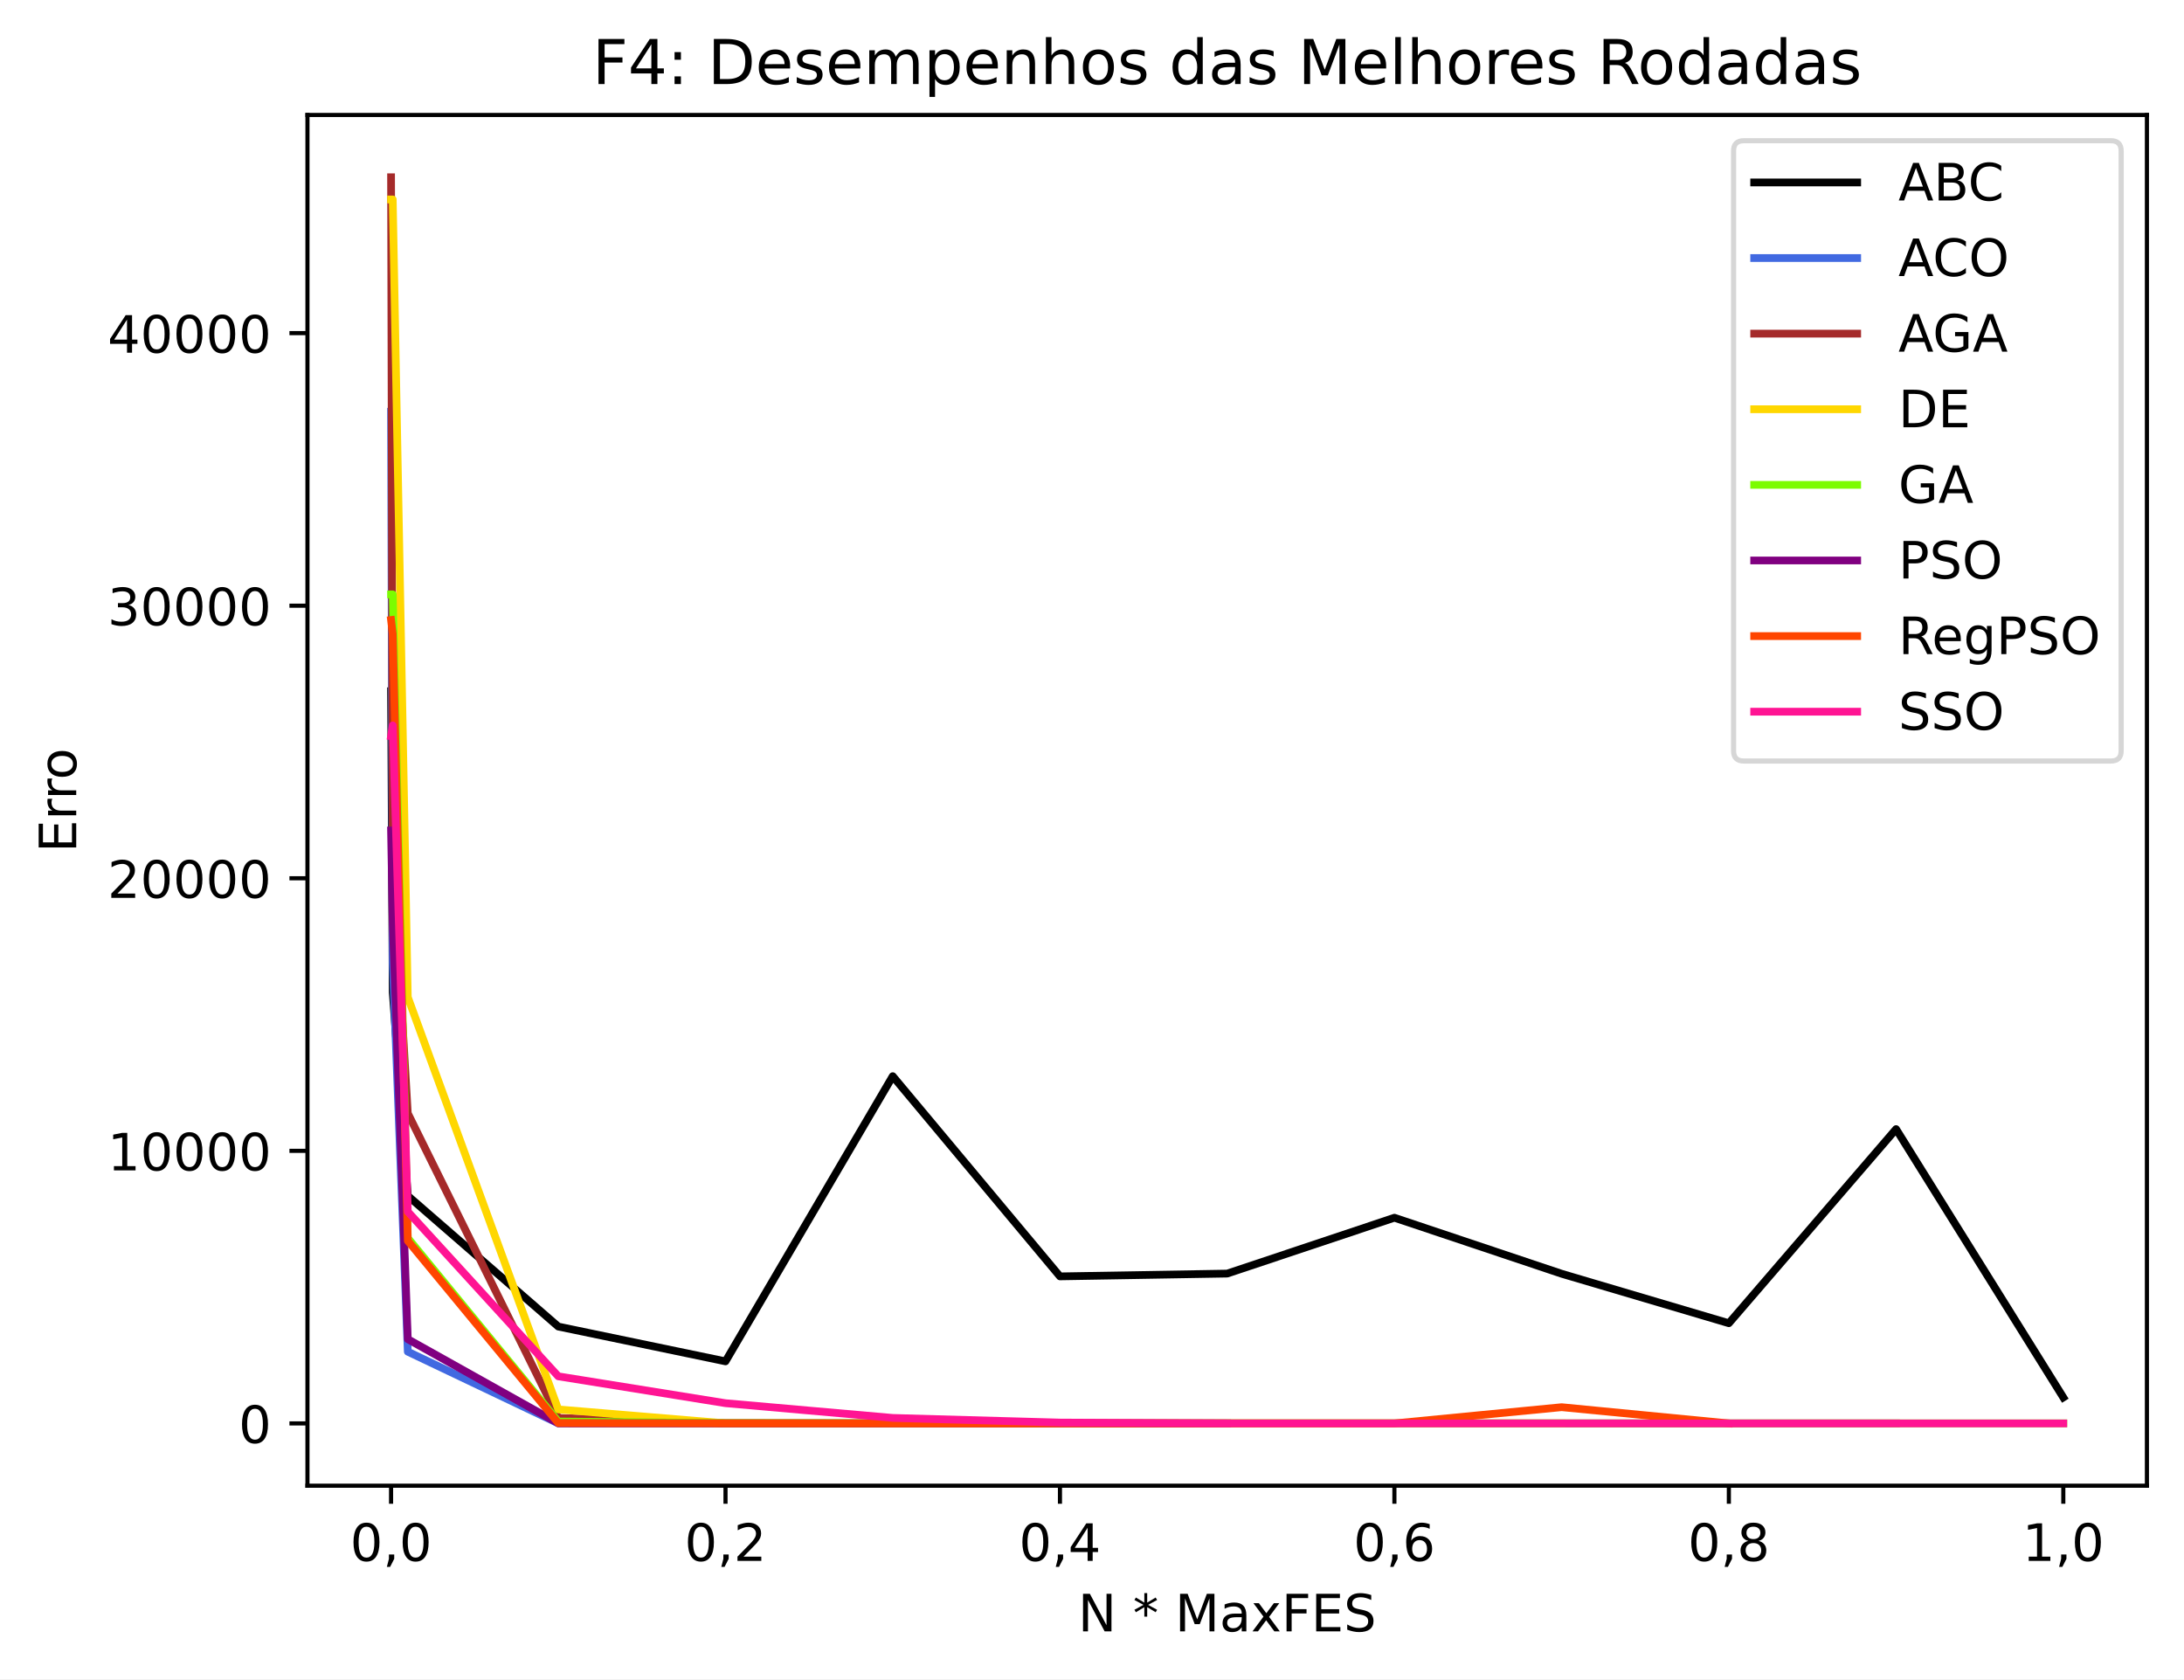
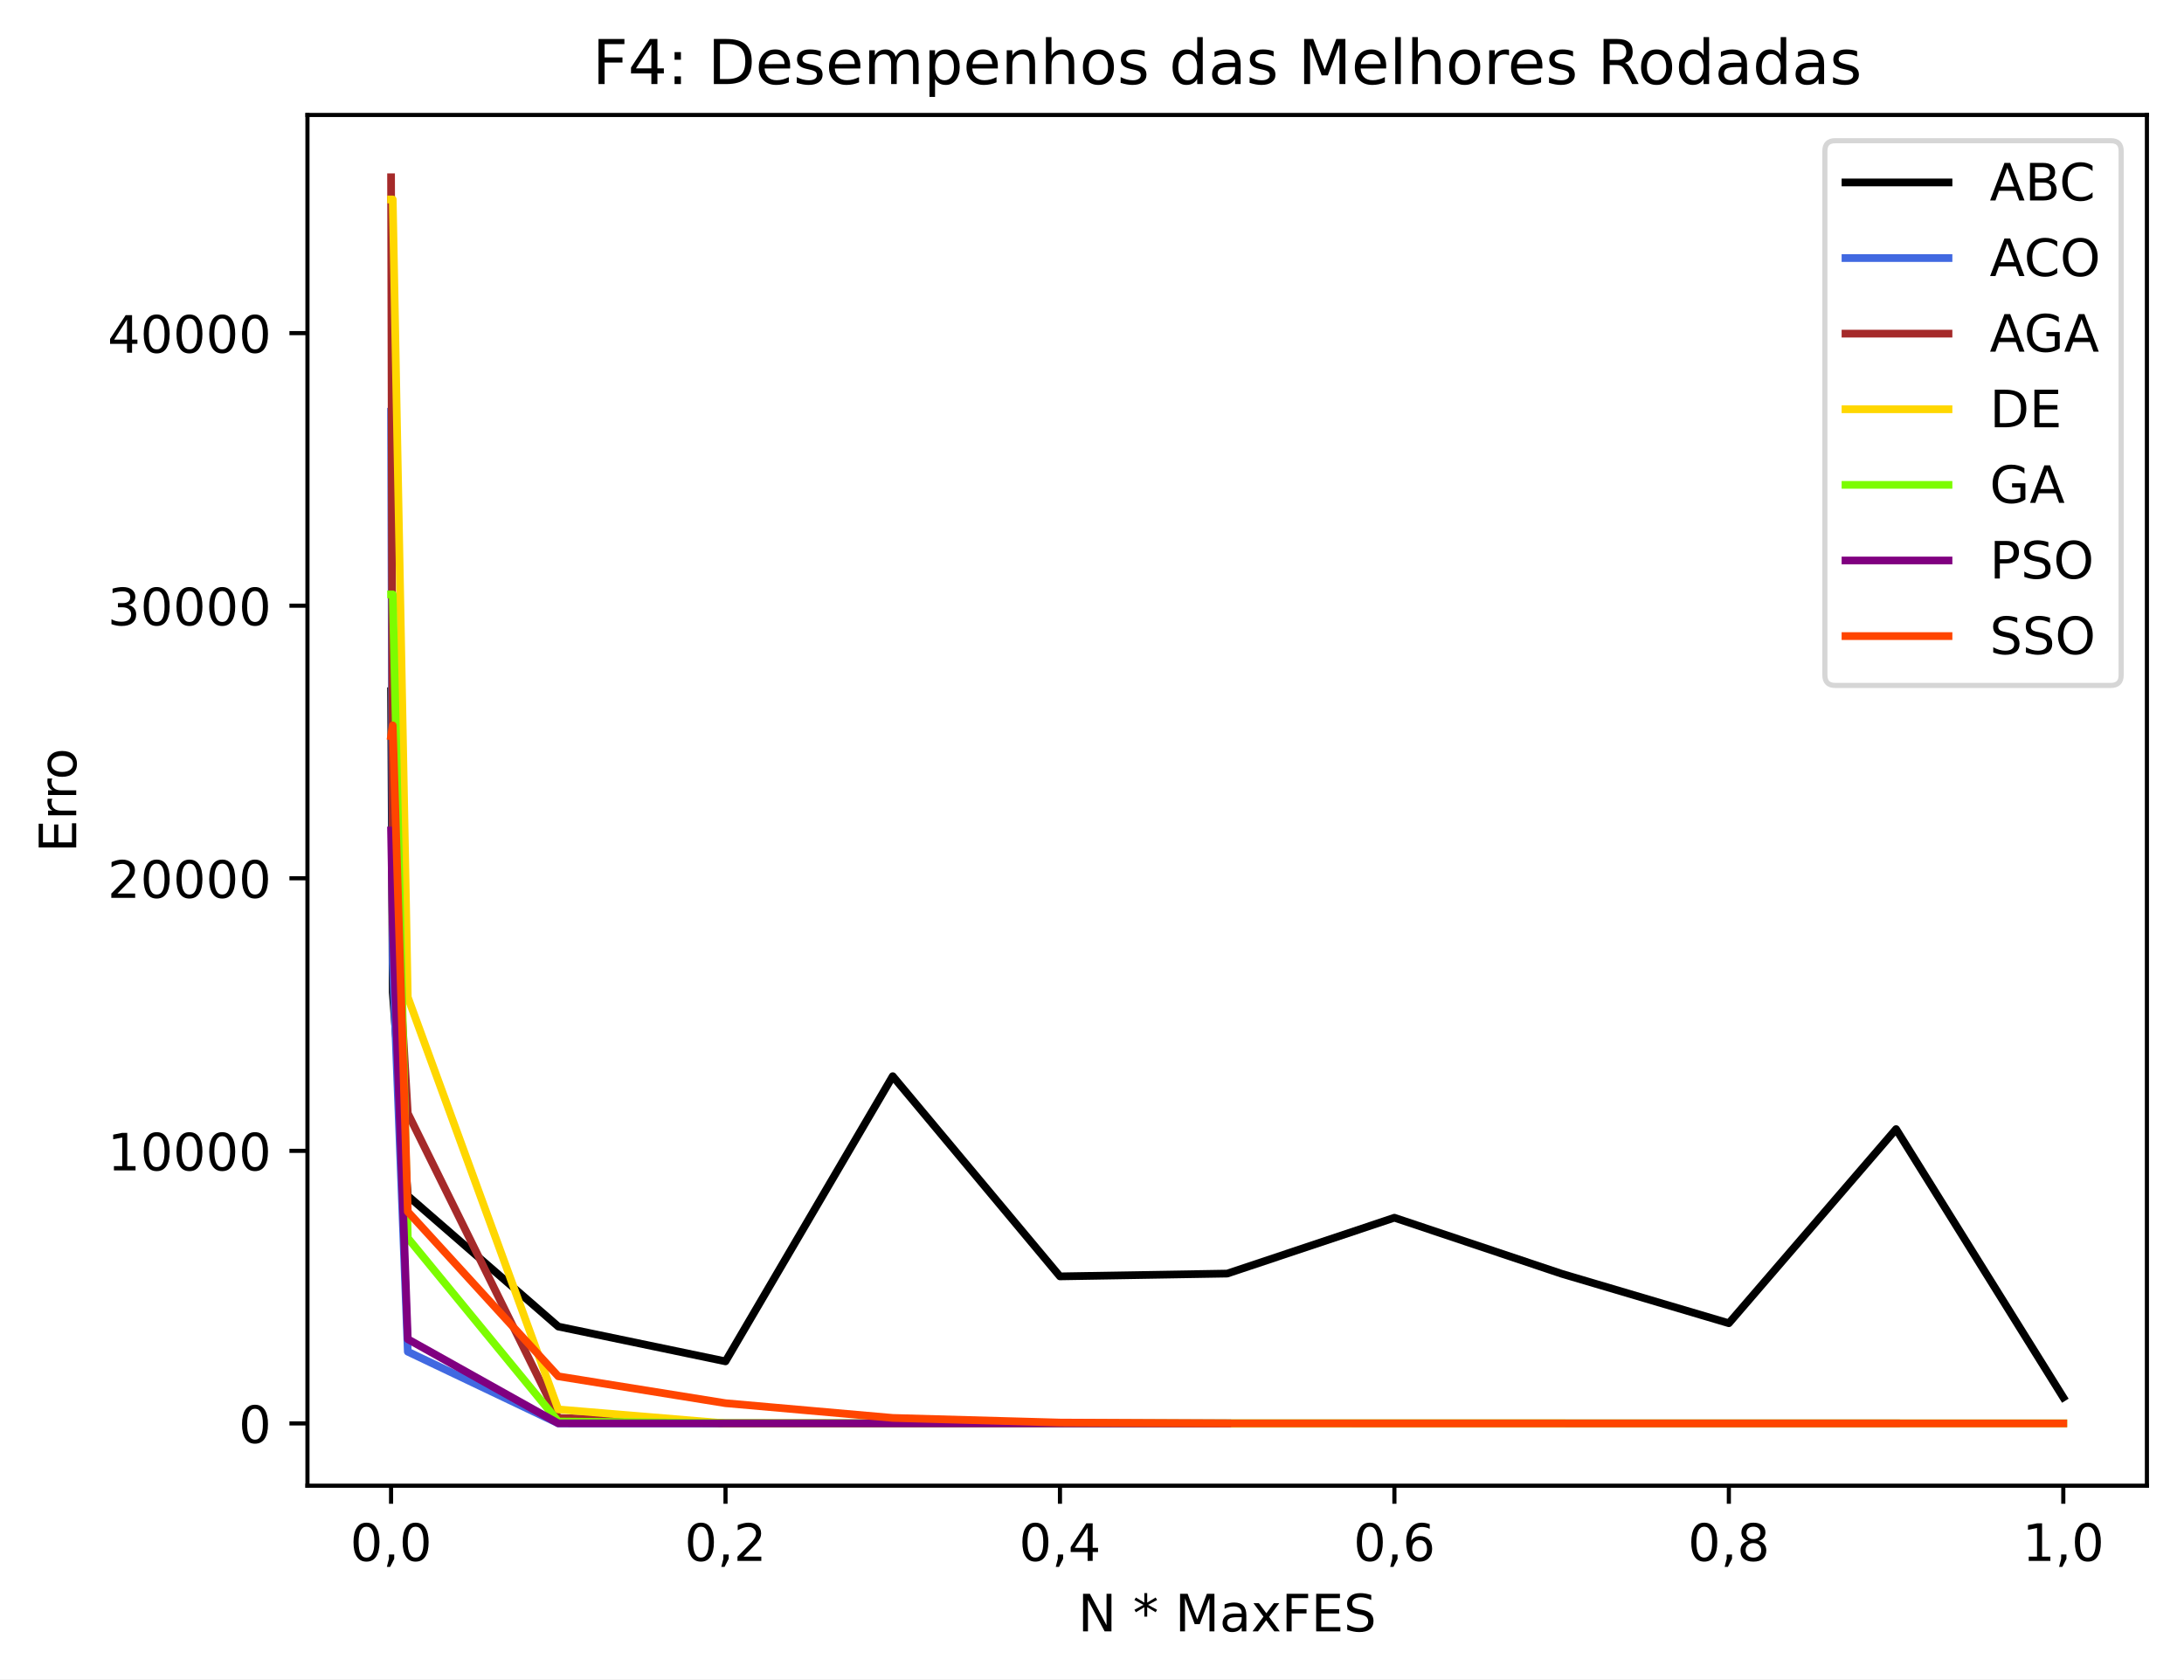
<svg xmlns="http://www.w3.org/2000/svg" xmlns:xlink="http://www.w3.org/1999/xlink" height="325.986pt" version="1.1" viewBox="0 0 424.011 325.986" width="424.011pt">
  <defs>
    <style type="text/css">*{stroke-linecap:butt;stroke-linejoin:round;}</style>
  </defs>
  <g id="figure_1">
    <g id="patch_1">
      <path d="M 0 325.986  L 424.011 325.986  L 424.011 0  L 0 0  z " style="fill:#ffffff;" />
    </g>
    <g id="axes_1">
      <g id="patch_2">
        <path d="M 59.691 288.43  L 416.811 288.43  L 416.811 22.318  L 59.691 22.318  z " style="fill:#ffffff;" />
      </g>
      <g id="matplotlib.axis_1">
        <g id="xtick_1">
          <g id="line2d_1">
            <defs>
-               <path d="M 0 0  L 0 3.5  " id="m71245efa2b" style="stroke:#000000;stroke-width:0.8;" />
-             </defs>
-             <g>
-               <use style="stroke:#000000;stroke-width:0.8;" x="75.923" xlink:href="#m71245efa2b" y="288.43" />
+               <path d="M 0 0  L 0 3.5  " id="m6edd0a5c9a" style="stroke:#000000;stroke-width:0.8;" />
+             </defs>
+             <g>
+               <use style="stroke:#000000;stroke-width:0.8;" x="75.923" xlink:href="#m6edd0a5c9a" y="288.43" />
            </g>
          </g>
          <g id="text_1">
            <g transform="translate(67.97179 303.0286)scale(0.1 -0.1)">
              <defs>
                <path d="M 31.781 66.406  Q 24.172 66.406 20.328 58.906  Q 16.5 51.422 16.5 36.375  Q 16.5 21.391 20.328 13.891  Q 24.172 6.391 31.781 6.391  Q 39.453 6.391 43.281 13.891  Q 47.125 21.391 47.125 36.375  Q 47.125 51.422 43.281 58.906  Q 39.453 66.406 31.781 66.406  z M 31.781 74.219  Q 44.047 74.219 50.516 64.516  Q 56.984 54.828 56.984 36.375  Q 56.984 17.969 50.516 8.266  Q 44.047 -1.422 31.781 -1.422  Q 19.531 -1.422 13.062 8.266  Q 6.594 17.969 6.594 36.375  Q 6.594 54.828 13.062 64.516  Q 19.531 74.219 31.781 74.219  z " id="DejaVuSans-48" />
                <path d="M 11.719 12.406  L 22.016 12.406  L 22.016 4  L 14.016 -11.625  L 7.719 -11.625  L 11.719 4  z " id="DejaVuSans-44" />
              </defs>
              <use xlink:href="#DejaVuSans-48" />
              <use x="63.623" xlink:href="#DejaVuSans-44" />
              <use x="95.41" xlink:href="#DejaVuSans-48" />
            </g>
          </g>
        </g>
        <g id="xtick_2">
          <g id="line2d_2">
            <g>
-               <use style="stroke:#000000;stroke-width:0.8;" x="140.854" xlink:href="#m71245efa2b" y="288.43" />
+               <use style="stroke:#000000;stroke-width:0.8;" x="140.854" xlink:href="#m6edd0a5c9a" y="288.43" />
            </g>
          </g>
          <g id="text_2">
            <g transform="translate(132.9027 303.0286)scale(0.1 -0.1)">
              <defs>
                <path d="M 19.188 8.297  L 53.609 8.297  L 53.609 0  L 7.328 0  L 7.328 8.297  Q 12.938 14.109 22.625 23.891  Q 32.328 33.688 34.812 36.531  Q 39.547 41.844 41.422 45.531  Q 43.312 49.219 43.312 52.781  Q 43.312 58.594 39.234 62.25  Q 35.156 65.922 28.609 65.922  Q 23.969 65.922 18.812 64.312  Q 13.672 62.703 7.812 59.422  L 7.812 69.391  Q 13.766 71.781 18.938 73  Q 24.125 74.219 28.422 74.219  Q 39.75 74.219 46.484 68.547  Q 53.219 62.891 53.219 53.422  Q 53.219 48.922 51.531 44.891  Q 49.859 40.875 45.406 35.406  Q 44.188 33.984 37.641 27.219  Q 31.109 20.453 19.188 8.297  z " id="DejaVuSans-50" />
              </defs>
              <use xlink:href="#DejaVuSans-48" />
              <use x="63.623" xlink:href="#DejaVuSans-44" />
              <use x="95.41" xlink:href="#DejaVuSans-50" />
            </g>
          </g>
        </g>
        <g id="xtick_3">
          <g id="line2d_3">
            <g>
-               <use style="stroke:#000000;stroke-width:0.8;" x="205.785" xlink:href="#m71245efa2b" y="288.43" />
+               <use style="stroke:#000000;stroke-width:0.8;" x="205.785" xlink:href="#m6edd0a5c9a" y="288.43" />
            </g>
          </g>
          <g id="text_3">
            <g transform="translate(197.8336 303.0286)scale(0.1 -0.1)">
              <defs>
                <path d="M 37.797 64.312  L 12.891 25.391  L 37.797 25.391  z M 35.203 72.906  L 47.609 72.906  L 47.609 25.391  L 58.016 25.391  L 58.016 17.188  L 47.609 17.188  L 47.609 0  L 37.797 0  L 37.797 17.188  L 4.891 17.188  L 4.891 26.703  z " id="DejaVuSans-52" />
              </defs>
              <use xlink:href="#DejaVuSans-48" />
              <use x="63.623" xlink:href="#DejaVuSans-44" />
              <use x="95.41" xlink:href="#DejaVuSans-52" />
            </g>
          </g>
        </g>
        <g id="xtick_4">
          <g id="line2d_4">
            <g>
-               <use style="stroke:#000000;stroke-width:0.8;" x="270.716" xlink:href="#m71245efa2b" y="288.43" />
+               <use style="stroke:#000000;stroke-width:0.8;" x="270.716" xlink:href="#m6edd0a5c9a" y="288.43" />
            </g>
          </g>
          <g id="text_4">
            <g transform="translate(262.7645 303.0286)scale(0.1 -0.1)">
              <defs>
                <path d="M 33.016 40.375  Q 26.375 40.375 22.484 35.828  Q 18.609 31.297 18.609 23.391  Q 18.609 15.531 22.484 10.953  Q 26.375 6.391 33.016 6.391  Q 39.656 6.391 43.531 10.953  Q 47.406 15.531 47.406 23.391  Q 47.406 31.297 43.531 35.828  Q 39.656 40.375 33.016 40.375  z M 52.594 71.297  L 52.594 62.312  Q 48.875 64.062 45.094 64.984  Q 41.312 65.922 37.594 65.922  Q 27.828 65.922 22.672 59.328  Q 17.531 52.734 16.797 39.406  Q 19.672 43.656 24.016 45.922  Q 28.375 48.188 33.594 48.188  Q 44.578 48.188 50.953 41.516  Q 57.328 34.859 57.328 23.391  Q 57.328 12.156 50.688 5.359  Q 44.047 -1.422 33.016 -1.422  Q 20.359 -1.422 13.672 8.266  Q 6.984 17.969 6.984 36.375  Q 6.984 53.656 15.188 63.938  Q 23.391 74.219 37.203 74.219  Q 40.922 74.219 44.703 73.484  Q 48.484 72.75 52.594 71.297  z " id="DejaVuSans-54" />
              </defs>
              <use xlink:href="#DejaVuSans-48" />
              <use x="63.623" xlink:href="#DejaVuSans-44" />
              <use x="95.41" xlink:href="#DejaVuSans-54" />
            </g>
          </g>
        </g>
        <g id="xtick_5">
          <g id="line2d_5">
            <g>
-               <use style="stroke:#000000;stroke-width:0.8;" x="335.647" xlink:href="#m71245efa2b" y="288.43" />
+               <use style="stroke:#000000;stroke-width:0.8;" x="335.647" xlink:href="#m6edd0a5c9a" y="288.43" />
            </g>
          </g>
          <g id="text_5">
            <g transform="translate(327.6954 303.0286)scale(0.1 -0.1)">
              <defs>
                <path d="M 31.781 34.625  Q 24.75 34.625 20.719 30.859  Q 16.703 27.094 16.703 20.516  Q 16.703 13.922 20.719 10.156  Q 24.75 6.391 31.781 6.391  Q 38.812 6.391 42.859 10.172  Q 46.922 13.969 46.922 20.516  Q 46.922 27.094 42.891 30.859  Q 38.875 34.625 31.781 34.625  z M 21.922 38.812  Q 15.578 40.375 12.031 44.719  Q 8.5 49.078 8.5 55.328  Q 8.5 64.062 14.719 69.141  Q 20.953 74.219 31.781 74.219  Q 42.672 74.219 48.875 69.141  Q 55.078 64.062 55.078 55.328  Q 55.078 49.078 51.531 44.719  Q 48 40.375 41.703 38.812  Q 48.828 37.156 52.797 32.312  Q 56.781 27.484 56.781 20.516  Q 56.781 9.906 50.312 4.234  Q 43.844 -1.422 31.781 -1.422  Q 19.734 -1.422 13.25 4.234  Q 6.781 9.906 6.781 20.516  Q 6.781 27.484 10.781 32.312  Q 14.797 37.156 21.922 38.812  z M 18.312 54.391  Q 18.312 48.734 21.844 45.562  Q 25.391 42.391 31.781 42.391  Q 38.141 42.391 41.719 45.562  Q 45.312 48.734 45.312 54.391  Q 45.312 60.062 41.719 63.234  Q 38.141 66.406 31.781 66.406  Q 25.391 66.406 21.844 63.234  Q 18.312 60.062 18.312 54.391  z " id="DejaVuSans-56" />
              </defs>
              <use xlink:href="#DejaVuSans-48" />
              <use x="63.623" xlink:href="#DejaVuSans-44" />
              <use x="95.41" xlink:href="#DejaVuSans-56" />
            </g>
          </g>
        </g>
        <g id="xtick_6">
          <g id="line2d_6">
            <g>
-               <use style="stroke:#000000;stroke-width:0.8;" x="400.578" xlink:href="#m71245efa2b" y="288.43" />
+               <use style="stroke:#000000;stroke-width:0.8;" x="400.578" xlink:href="#m6edd0a5c9a" y="288.43" />
            </g>
          </g>
          <g id="text_6">
            <g transform="translate(392.6263 303.0286)scale(0.1 -0.1)">
              <defs>
                <path d="M 12.406 8.297  L 28.516 8.297  L 28.516 63.922  L 10.984 60.406  L 10.984 69.391  L 28.422 72.906  L 38.281 72.906  L 38.281 8.297  L 54.391 8.297  L 54.391 0  L 12.406 0  z " id="DejaVuSans-49" />
              </defs>
              <use xlink:href="#DejaVuSans-49" />
              <use x="63.623" xlink:href="#DejaVuSans-44" />
              <use x="95.41" xlink:href="#DejaVuSans-48" />
            </g>
          </g>
        </g>
        <g id="text_7">
          <g transform="translate(209.285 316.7067)scale(0.1 -0.1)">
            <defs>
              <path d="M 9.812 72.906  L 23.094 72.906  L 55.422 11.922  L 55.422 72.906  L 64.984 72.906  L 64.984 0  L 51.703 0  L 19.391 60.984  L 19.391 0  L 9.812 0  z " id="DejaVuSans-78" />
              <path id="DejaVuSans-32" />
              <path d="M 47.016 60.891  L 29.5 51.422  L 47.016 41.891  L 44.188 37.109  L 27.781 47.016  L 27.781 28.609  L 22.219 28.609  L 22.219 47.016  L 5.812 37.109  L 2.984 41.891  L 20.516 51.422  L 2.984 60.891  L 5.812 65.719  L 22.219 55.812  L 22.219 74.219  L 27.781 74.219  L 27.781 55.812  L 44.188 65.719  z " id="DejaVuSans-42" />
              <path d="M 9.812 72.906  L 24.516 72.906  L 43.109 23.297  L 61.812 72.906  L 76.516 72.906  L 76.516 0  L 66.891 0  L 66.891 64.016  L 48.094 14.016  L 38.188 14.016  L 19.391 64.016  L 19.391 0  L 9.812 0  z " id="DejaVuSans-77" />
              <path d="M 34.281 27.484  Q 23.391 27.484 19.188 25  Q 14.984 22.516 14.984 16.5  Q 14.984 11.719 18.141 8.906  Q 21.297 6.109 26.703 6.109  Q 34.188 6.109 38.703 11.406  Q 43.219 16.703 43.219 25.484  L 43.219 27.484  z M 52.203 31.203  L 52.203 0  L 43.219 0  L 43.219 8.297  Q 40.141 3.328 35.547 0.953  Q 30.953 -1.422 24.312 -1.422  Q 15.922 -1.422 10.953 3.297  Q 6 8.016 6 15.922  Q 6 25.141 12.172 29.828  Q 18.359 34.516 30.609 34.516  L 43.219 34.516  L 43.219 35.406  Q 43.219 41.609 39.141 45  Q 35.062 48.391 27.688 48.391  Q 23 48.391 18.547 47.266  Q 14.109 46.141 10.016 43.891  L 10.016 52.203  Q 14.938 54.109 19.578 55.047  Q 24.219 56 28.609 56  Q 40.484 56 46.344 49.844  Q 52.203 43.703 52.203 31.203  z " id="DejaVuSans-97" />
              <path d="M 54.891 54.688  L 35.109 28.078  L 55.906 0  L 45.312 0  L 29.391 21.484  L 13.484 0  L 2.875 0  L 24.125 28.609  L 4.688 54.688  L 15.281 54.688  L 29.781 35.203  L 44.281 54.688  z " id="DejaVuSans-120" />
              <path d="M 9.812 72.906  L 51.703 72.906  L 51.703 64.594  L 19.672 64.594  L 19.672 43.109  L 48.578 43.109  L 48.578 34.812  L 19.672 34.812  L 19.672 0  L 9.812 0  z " id="DejaVuSans-70" />
              <path d="M 9.812 72.906  L 55.906 72.906  L 55.906 64.594  L 19.672 64.594  L 19.672 43.016  L 54.391 43.016  L 54.391 34.719  L 19.672 34.719  L 19.672 8.297  L 56.781 8.297  L 56.781 0  L 9.812 0  z " id="DejaVuSans-69" />
              <path d="M 53.516 70.516  L 53.516 60.891  Q 47.906 63.578 42.922 64.891  Q 37.938 66.219 33.297 66.219  Q 25.25 66.219 20.875 63.094  Q 16.5 59.969 16.5 54.203  Q 16.5 49.359 19.406 46.891  Q 22.312 44.438 30.422 42.922  L 36.375 41.703  Q 47.406 39.594 52.656 34.297  Q 57.906 29 57.906 20.125  Q 57.906 9.516 50.797 4.047  Q 43.703 -1.422 29.984 -1.422  Q 24.812 -1.422 18.969 -0.25  Q 13.141 0.922 6.891 3.219  L 6.891 13.375  Q 12.891 10.016 18.656 8.297  Q 24.422 6.594 29.984 6.594  Q 38.422 6.594 43.016 9.906  Q 47.609 13.234 47.609 19.391  Q 47.609 24.75 44.312 27.781  Q 41.016 30.812 33.5 32.328  L 27.484 33.5  Q 16.453 35.688 11.516 40.375  Q 6.594 45.062 6.594 53.422  Q 6.594 63.094 13.406 68.656  Q 20.219 74.219 32.172 74.219  Q 37.312 74.219 42.625 73.281  Q 47.953 72.359 53.516 70.516  z " id="DejaVuSans-83" />
            </defs>
            <use xlink:href="#DejaVuSans-78" />
            <use x="74.805" xlink:href="#DejaVuSans-32" />
            <use x="106.592" xlink:href="#DejaVuSans-42" />
            <use x="156.592" xlink:href="#DejaVuSans-32" />
            <use x="188.379" xlink:href="#DejaVuSans-77" />
            <use x="274.658" xlink:href="#DejaVuSans-97" />
            <use x="335.938" xlink:href="#DejaVuSans-120" />
            <use x="395.117" xlink:href="#DejaVuSans-70" />
            <use x="452.637" xlink:href="#DejaVuSans-69" />
            <use x="515.82" xlink:href="#DejaVuSans-83" />
          </g>
        </g>
      </g>
      <g id="matplotlib.axis_2">
        <g id="ytick_1">
          <g id="line2d_7">
            <defs>
-               <path d="M 0 0  L -3.5 0  " id="m7264959499" style="stroke:#000000;stroke-width:0.8;" />
-             </defs>
-             <g>
-               <use style="stroke:#000000;stroke-width:0.8;" x="59.691" xlink:href="#m7264959499" y="276.334" />
+               <path d="M 0 0  L -3.5 0  " id="m3bedb3e3b1" style="stroke:#000000;stroke-width:0.8;" />
+             </defs>
+             <g>
+               <use style="stroke:#000000;stroke-width:0.8;" x="59.691" xlink:href="#m3bedb3e3b1" y="276.334" />
            </g>
          </g>
          <g id="text_8">
            <g transform="translate(46.32812 280.1333)scale(0.1 -0.1)">
              <use xlink:href="#DejaVuSans-48" />
            </g>
          </g>
        </g>
        <g id="ytick_2">
          <g id="line2d_8">
            <g>
-               <use style="stroke:#000000;stroke-width:0.8;" x="59.691" xlink:href="#m7264959499" y="223.419" />
+               <use style="stroke:#000000;stroke-width:0.8;" x="59.691" xlink:href="#m3bedb3e3b1" y="223.419" />
            </g>
          </g>
          <g id="text_9">
            <g transform="translate(20.87813 227.2184)scale(0.1 -0.1)">
              <use xlink:href="#DejaVuSans-49" />
              <use x="63.623" xlink:href="#DejaVuSans-48" />
              <use x="127.246" xlink:href="#DejaVuSans-48" />
              <use x="190.869" xlink:href="#DejaVuSans-48" />
              <use x="254.492" xlink:href="#DejaVuSans-48" />
            </g>
          </g>
        </g>
        <g id="ytick_3">
          <g id="line2d_9">
            <g>
-               <use style="stroke:#000000;stroke-width:0.8;" x="59.691" xlink:href="#m7264959499" y="170.504" />
+               <use style="stroke:#000000;stroke-width:0.8;" x="59.691" xlink:href="#m3bedb3e3b1" y="170.504" />
            </g>
          </g>
          <g id="text_10">
            <g transform="translate(20.87813 174.3034)scale(0.1 -0.1)">
              <use xlink:href="#DejaVuSans-50" />
              <use x="63.623" xlink:href="#DejaVuSans-48" />
              <use x="127.246" xlink:href="#DejaVuSans-48" />
              <use x="190.869" xlink:href="#DejaVuSans-48" />
              <use x="254.492" xlink:href="#DejaVuSans-48" />
            </g>
          </g>
        </g>
        <g id="ytick_4">
          <g id="line2d_10">
            <g>
-               <use style="stroke:#000000;stroke-width:0.8;" x="59.691" xlink:href="#m7264959499" y="117.589" />
+               <use style="stroke:#000000;stroke-width:0.8;" x="59.691" xlink:href="#m3bedb3e3b1" y="117.589" />
            </g>
          </g>
          <g id="text_11">
            <g transform="translate(20.87813 121.3884)scale(0.1 -0.1)">
              <defs>
                <path d="M 40.578 39.312  Q 47.656 37.797 51.625 33  Q 55.609 28.219 55.609 21.188  Q 55.609 10.406 48.188 4.484  Q 40.766 -1.422 27.094 -1.422  Q 22.516 -1.422 17.656 -0.516  Q 12.797 0.391 7.625 2.203  L 7.625 11.719  Q 11.719 9.328 16.594 8.109  Q 21.484 6.891 26.812 6.891  Q 36.078 6.891 40.938 10.547  Q 45.797 14.203 45.797 21.188  Q 45.797 27.641 41.281 31.266  Q 36.766 34.906 28.719 34.906  L 20.219 34.906  L 20.219 43.016  L 29.109 43.016  Q 36.375 43.016 40.234 45.922  Q 44.094 48.828 44.094 54.297  Q 44.094 59.906 40.109 62.906  Q 36.141 65.922 28.719 65.922  Q 24.656 65.922 20.016 65.031  Q 15.375 64.156 9.812 62.312  L 9.812 71.094  Q 15.438 72.656 20.344 73.438  Q 25.25 74.219 29.594 74.219  Q 40.828 74.219 47.359 69.109  Q 53.906 64.016 53.906 55.328  Q 53.906 49.266 50.438 45.094  Q 46.969 40.922 40.578 39.312  z " id="DejaVuSans-51" />
              </defs>
              <use xlink:href="#DejaVuSans-51" />
              <use x="63.623" xlink:href="#DejaVuSans-48" />
              <use x="127.246" xlink:href="#DejaVuSans-48" />
              <use x="190.869" xlink:href="#DejaVuSans-48" />
              <use x="254.492" xlink:href="#DejaVuSans-48" />
            </g>
          </g>
        </g>
        <g id="ytick_5">
          <g id="line2d_11">
            <g>
-               <use style="stroke:#000000;stroke-width:0.8;" x="59.691" xlink:href="#m7264959499" y="64.674" />
+               <use style="stroke:#000000;stroke-width:0.8;" x="59.691" xlink:href="#m3bedb3e3b1" y="64.674" />
            </g>
          </g>
          <g id="text_12">
            <g transform="translate(20.87813 68.47345)scale(0.1 -0.1)">
              <use xlink:href="#DejaVuSans-52" />
              <use x="63.623" xlink:href="#DejaVuSans-48" />
              <use x="127.246" xlink:href="#DejaVuSans-48" />
              <use x="190.869" xlink:href="#DejaVuSans-48" />
              <use x="254.492" xlink:href="#DejaVuSans-48" />
            </g>
          </g>
        </g>
        <g id="text_13">
          <g transform="translate(14.79844 165.5038)rotate(-90)scale(0.1 -0.1)">
            <defs>
              <path d="M 41.109 46.297  Q 39.594 47.172 37.812 47.578  Q 36.031 48 33.891 48  Q 26.266 48 22.188 43.047  Q 18.109 38.094 18.109 28.812  L 18.109 0  L 9.078 0  L 9.078 54.688  L 18.109 54.688  L 18.109 46.188  Q 20.953 51.172 25.484 53.578  Q 30.031 56 36.531 56  Q 37.453 56 38.578 55.875  Q 39.703 55.766 41.062 55.516  z " id="DejaVuSans-114" />
              <path d="M 30.609 48.391  Q 23.391 48.391 19.188 42.75  Q 14.984 37.109 14.984 27.297  Q 14.984 17.484 19.156 11.844  Q 23.344 6.203 30.609 6.203  Q 37.797 6.203 41.984 11.859  Q 46.188 17.531 46.188 27.297  Q 46.188 37.016 41.984 42.703  Q 37.797 48.391 30.609 48.391  z M 30.609 56  Q 42.328 56 49.016 48.375  Q 55.719 40.766 55.719 27.297  Q 55.719 13.875 49.016 6.219  Q 42.328 -1.422 30.609 -1.422  Q 18.844 -1.422 12.172 6.219  Q 5.516 13.875 5.516 27.297  Q 5.516 40.766 12.172 48.375  Q 18.844 56 30.609 56  z " id="DejaVuSans-111" />
            </defs>
            <use xlink:href="#DejaVuSans-69" />
            <use x="63.184" xlink:href="#DejaVuSans-114" />
            <use x="102.547" xlink:href="#DejaVuSans-114" />
            <use x="141.41" xlink:href="#DejaVuSans-111" />
          </g>
        </g>
      </g>
      <g id="line2d_12">
-         <path clip-path="url(#p5b0169439e)" d="M 75.923 134.186  L 76.248 192.652  L 79.17 232.15  L 108.389 257.534  L 140.854 264.288  L 173.32 208.925  L 205.785 247.79  L 238.251 247.249  L 270.716 236.404  L 303.182 247.281  L 335.647 256.886  L 368.112 219.199  L 400.578 271.292  " style="fill:none;stroke:#000000;stroke-linecap:square;stroke-width:1.5;" />
+         <path clip-path="url(#p8d3f89d797)" d="M 75.923 134.186  L 76.248 192.652  L 79.17 232.15  L 108.389 257.534  L 140.854 264.288  L 173.32 208.925  L 205.785 247.79  L 238.251 247.249  L 270.716 236.404  L 303.182 247.281  L 335.647 256.886  L 368.112 219.199  L 400.578 271.292  " style="fill:none;stroke:#000000;stroke-linecap:square;stroke-width:1.5;" />
      </g>
      <g id="line2d_13">
-         <path clip-path="url(#p5b0169439e)" d="M 75.923 79.935  L 76.248 186.856  L 79.17 262.41  L 108.389 276.325  L 140.854 276.334  L 173.32 276.334  L 205.785 276.334  " style="fill:none;stroke:#4169e1;stroke-linecap:square;stroke-width:1.5;" />
+         <path clip-path="url(#p8d3f89d797)" d="M 75.923 79.935  L 76.248 186.856  L 79.17 262.41  L 108.389 276.325  L 140.854 276.334  L 173.32 276.334  L 205.785 276.334  " style="fill:none;stroke:#4169e1;stroke-linecap:square;stroke-width:1.5;" />
      </g>
      <g id="line2d_14">
-         <path clip-path="url(#p5b0169439e)" d="M 75.923 34.414  L 76.248 166.319  L 79.17 216.129  L 108.389 275.276  L 140.854 276.299  L 173.32 276.33  L 205.785 276.334  L 238.251 276.334  L 270.716 276.334  L 303.182 276.334  L 335.647 276.334  L 368.112 276.334  " style="fill:none;stroke:#a52a2a;stroke-linecap:square;stroke-width:1.5;" />
+         <path clip-path="url(#p8d3f89d797)" d="M 75.923 34.414  L 76.248 166.319  L 79.17 216.129  L 108.389 275.276  L 140.854 276.299  L 173.32 276.33  L 205.785 276.334  L 238.251 276.334  L 270.716 276.334  L 303.182 276.334  L 335.647 276.334  L 368.112 276.334  " style="fill:none;stroke:#a52a2a;stroke-linecap:square;stroke-width:1.5;" />
      </g>
      <g id="line2d_15">
-         <path clip-path="url(#p5b0169439e)" d="M 75.923 38.721  L 76.248 38.721  L 79.17 193.576  L 108.389 273.618  L 140.854 276.319  L 173.32 276.334  L 205.785 276.334  L 238.251 276.334  L 270.716 276.334  L 303.182 276.334  " style="fill:none;stroke:#ffd700;stroke-linecap:square;stroke-width:1.5;" />
+         <path clip-path="url(#p8d3f89d797)" d="M 75.923 38.721  L 76.248 38.721  L 79.17 193.576  L 108.389 273.618  L 140.854 276.319  L 173.32 276.334  L 205.785 276.334  L 238.251 276.334  L 270.716 276.334  L 303.182 276.334  " style="fill:none;stroke:#ffd700;stroke-linecap:square;stroke-width:1.5;" />
      </g>
      <g id="line2d_16">
-         <path clip-path="url(#p5b0169439e)" d="M 75.923 115.393  L 76.248 115.393  L 79.17 240.345  L 108.389 275.966  L 140.854 276.276  L 173.32 276.302  L 205.785 276.31  L 238.251 276.321  L 270.716 276.321  L 303.182 276.322  L 335.647 276.322  L 368.112 276.322  L 400.578 276.323  " style="fill:none;stroke:#7cfc00;stroke-linecap:square;stroke-width:1.5;" />
+         <path clip-path="url(#p8d3f89d797)" d="M 75.923 115.393  L 76.248 115.393  L 79.17 240.345  L 108.389 275.966  L 140.854 276.276  L 173.32 276.302  L 205.785 276.31  L 238.251 276.321  L 270.716 276.321  L 303.182 276.322  L 335.647 276.322  L 368.112 276.322  L 400.578 276.323  " style="fill:none;stroke:#7cfc00;stroke-linecap:square;stroke-width:1.5;" />
      </g>
      <g id="line2d_17">
-         <path clip-path="url(#p5b0169439e)" d="M 75.923 161.222  L 76.248 179.261  L 79.17 259.981  L 108.389 276.321  L 140.854 276.333  L 173.32 276.334  L 205.785 276.334  L 238.251 276.334  " style="fill:none;stroke:#800080;stroke-linecap:square;stroke-width:1.5;" />
+         <path clip-path="url(#p8d3f89d797)" d="M 75.923 161.222  L 76.248 179.261  L 79.17 259.981  L 108.389 276.321  L 140.854 276.333  L 173.32 276.334  L 205.785 276.334  L 238.251 276.334  " style="fill:none;stroke:#800080;stroke-linecap:square;stroke-width:1.5;" />
      </g>
      <g id="line2d_18">
-         <path clip-path="url(#p5b0169439e)" d="M 75.923 120.366  L 76.248 123.078  L 79.17 240.885  L 108.389 276.272  L 140.854 276.325  L 173.32 276.333  L 205.785 276.334  L 238.251 276.331  L 270.716 276.334  L 303.182 273.186  L 335.647 276.334  " style="fill:none;stroke:#ff4500;stroke-linecap:square;stroke-width:1.5;" />
-       </g>
-       <g id="line2d_19">
-         <path clip-path="url(#p5b0169439e)" d="M 75.923 142.935  L 76.248 140.823  L 79.17 235.229  L 108.389 267.194  L 140.854 272.411  L 173.32 275.269  L 205.785 276.171  L 238.251 276.329  L 270.716 276.334  L 303.182 276.334  L 335.647 276.334  L 368.112 276.334  L 400.578 276.334  " style="fill:none;stroke:#ff1493;stroke-linecap:square;stroke-width:1.5;" />
+         <path clip-path="url(#p8d3f89d797)" d="M 75.923 142.935  L 76.248 140.823  L 79.17 235.229  L 108.389 267.194  L 140.854 272.411  L 173.32 275.269  L 205.785 276.171  L 238.251 276.329  L 270.716 276.334  L 303.182 276.334  L 335.647 276.334  L 368.112 276.334  L 400.578 276.334  " style="fill:none;stroke:#ff4500;stroke-linecap:square;stroke-width:1.5;" />
      </g>
      <g id="patch_3">
        <path d="M 59.691 288.43  L 59.691 22.318  " style="fill:none;stroke:#000000;stroke-linecap:square;stroke-linejoin:miter;stroke-width:0.8;" />
      </g>
      <g id="patch_4">
        <path d="M 416.811 288.43  L 416.811 22.318  " style="fill:none;stroke:#000000;stroke-linecap:square;stroke-linejoin:miter;stroke-width:0.8;" />
      </g>
      <g id="patch_5">
        <path d="M 59.691 288.43  L 416.811 288.43  " style="fill:none;stroke:#000000;stroke-linecap:square;stroke-linejoin:miter;stroke-width:0.8;" />
      </g>
      <g id="patch_6">
        <path d="M 59.691 22.318  L 416.811 22.318  " style="fill:none;stroke:#000000;stroke-linecap:square;stroke-linejoin:miter;stroke-width:0.8;" />
      </g>
      <g id="text_14">
        <g transform="translate(115.0191 16.31812)scale(0.12 -0.12)">
          <defs>
            <path d="M 11.719 12.406  L 22.016 12.406  L 22.016 0  L 11.719 0  z M 11.719 51.703  L 22.016 51.703  L 22.016 39.312  L 11.719 39.312  z " id="DejaVuSans-58" />
            <path d="M 19.672 64.797  L 19.672 8.109  L 31.594 8.109  Q 46.688 8.109 53.688 14.938  Q 60.688 21.781 60.688 36.531  Q 60.688 51.172 53.688 57.984  Q 46.688 64.797 31.594 64.797  z M 9.812 72.906  L 30.078 72.906  Q 51.266 72.906 61.172 64.094  Q 71.094 55.281 71.094 36.531  Q 71.094 17.672 61.125 8.828  Q 51.172 0 30.078 0  L 9.812 0  z " id="DejaVuSans-68" />
            <path d="M 56.203 29.594  L 56.203 25.203  L 14.891 25.203  Q 15.484 15.922 20.484 11.062  Q 25.484 6.203 34.422 6.203  Q 39.594 6.203 44.453 7.469  Q 49.312 8.734 54.109 11.281  L 54.109 2.781  Q 49.266 0.734 44.188 -0.344  Q 39.109 -1.422 33.891 -1.422  Q 20.797 -1.422 13.156 6.188  Q 5.516 13.812 5.516 26.812  Q 5.516 40.234 12.766 48.109  Q 20.016 56 32.328 56  Q 43.359 56 49.781 48.891  Q 56.203 41.797 56.203 29.594  z M 47.219 32.234  Q 47.125 39.594 43.094 43.984  Q 39.062 48.391 32.422 48.391  Q 24.906 48.391 20.391 44.141  Q 15.875 39.891 15.188 32.172  z " id="DejaVuSans-101" />
            <path d="M 44.281 53.078  L 44.281 44.578  Q 40.484 46.531 36.375 47.5  Q 32.281 48.484 27.875 48.484  Q 21.188 48.484 17.844 46.438  Q 14.5 44.391 14.5 40.281  Q 14.5 37.156 16.891 35.375  Q 19.281 33.594 26.516 31.984  L 29.594 31.297  Q 39.156 29.25 43.188 25.516  Q 47.219 21.781 47.219 15.094  Q 47.219 7.469 41.188 3.016  Q 35.156 -1.422 24.609 -1.422  Q 20.219 -1.422 15.453 -0.562  Q 10.688 0.297 5.422 2  L 5.422 11.281  Q 10.406 8.688 15.234 7.391  Q 20.062 6.109 24.812 6.109  Q 31.156 6.109 34.562 8.281  Q 37.984 10.453 37.984 14.406  Q 37.984 18.062 35.516 20.016  Q 33.062 21.969 24.703 23.781  L 21.578 24.516  Q 13.234 26.266 9.516 29.906  Q 5.812 33.547 5.812 39.891  Q 5.812 47.609 11.281 51.797  Q 16.75 56 26.812 56  Q 31.781 56 36.172 55.266  Q 40.578 54.547 44.281 53.078  z " id="DejaVuSans-115" />
            <path d="M 52 44.188  Q 55.375 50.25 60.062 53.125  Q 64.75 56 71.094 56  Q 79.641 56 84.281 50.016  Q 88.922 44.047 88.922 33.016  L 88.922 0  L 79.891 0  L 79.891 32.719  Q 79.891 40.578 77.094 44.375  Q 74.312 48.188 68.609 48.188  Q 61.625 48.188 57.562 43.547  Q 53.516 38.922 53.516 30.906  L 53.516 0  L 44.484 0  L 44.484 32.719  Q 44.484 40.625 41.703 44.406  Q 38.922 48.188 33.109 48.188  Q 26.219 48.188 22.156 43.531  Q 18.109 38.875 18.109 30.906  L 18.109 0  L 9.078 0  L 9.078 54.688  L 18.109 54.688  L 18.109 46.188  Q 21.188 51.219 25.484 53.609  Q 29.781 56 35.688 56  Q 41.656 56 45.828 52.969  Q 50 49.953 52 44.188  z " id="DejaVuSans-109" />
            <path d="M 18.109 8.203  L 18.109 -20.797  L 9.078 -20.797  L 9.078 54.688  L 18.109 54.688  L 18.109 46.391  Q 20.953 51.266 25.266 53.625  Q 29.594 56 35.594 56  Q 45.562 56 51.781 48.094  Q 58.016 40.188 58.016 27.297  Q 58.016 14.406 51.781 6.484  Q 45.562 -1.422 35.594 -1.422  Q 29.594 -1.422 25.266 0.953  Q 20.953 3.328 18.109 8.203  z M 48.688 27.297  Q 48.688 37.203 44.609 42.844  Q 40.531 48.484 33.406 48.484  Q 26.266 48.484 22.188 42.844  Q 18.109 37.203 18.109 27.297  Q 18.109 17.391 22.188 11.75  Q 26.266 6.109 33.406 6.109  Q 40.531 6.109 44.609 11.75  Q 48.688 17.391 48.688 27.297  z " id="DejaVuSans-112" />
            <path d="M 54.891 33.016  L 54.891 0  L 45.906 0  L 45.906 32.719  Q 45.906 40.484 42.875 44.328  Q 39.844 48.188 33.797 48.188  Q 26.516 48.188 22.312 43.547  Q 18.109 38.922 18.109 30.906  L 18.109 0  L 9.078 0  L 9.078 54.688  L 18.109 54.688  L 18.109 46.188  Q 21.344 51.125 25.703 53.562  Q 30.078 56 35.797 56  Q 45.219 56 50.047 50.172  Q 54.891 44.344 54.891 33.016  z " id="DejaVuSans-110" />
            <path d="M 54.891 33.016  L 54.891 0  L 45.906 0  L 45.906 32.719  Q 45.906 40.484 42.875 44.328  Q 39.844 48.188 33.797 48.188  Q 26.516 48.188 22.312 43.547  Q 18.109 38.922 18.109 30.906  L 18.109 0  L 9.078 0  L 9.078 75.984  L 18.109 75.984  L 18.109 46.188  Q 21.344 51.125 25.703 53.562  Q 30.078 56 35.797 56  Q 45.219 56 50.047 50.172  Q 54.891 44.344 54.891 33.016  z " id="DejaVuSans-104" />
            <path d="M 45.406 46.391  L 45.406 75.984  L 54.391 75.984  L 54.391 0  L 45.406 0  L 45.406 8.203  Q 42.578 3.328 38.25 0.953  Q 33.938 -1.422 27.875 -1.422  Q 17.969 -1.422 11.734 6.484  Q 5.516 14.406 5.516 27.297  Q 5.516 40.188 11.734 48.094  Q 17.969 56 27.875 56  Q 33.938 56 38.25 53.625  Q 42.578 51.266 45.406 46.391  z M 14.797 27.297  Q 14.797 17.391 18.875 11.75  Q 22.953 6.109 30.078 6.109  Q 37.203 6.109 41.297 11.75  Q 45.406 17.391 45.406 27.297  Q 45.406 37.203 41.297 42.844  Q 37.203 48.484 30.078 48.484  Q 22.953 48.484 18.875 42.844  Q 14.797 37.203 14.797 27.297  z " id="DejaVuSans-100" />
            <path d="M 9.422 75.984  L 18.406 75.984  L 18.406 0  L 9.422 0  z " id="DejaVuSans-108" />
            <path d="M 44.391 34.188  Q 47.562 33.109 50.562 29.594  Q 53.562 26.078 56.594 19.922  L 66.609 0  L 56 0  L 46.688 18.703  Q 43.062 26.031 39.672 28.422  Q 36.281 30.812 30.422 30.812  L 19.672 30.812  L 19.672 0  L 9.812 0  L 9.812 72.906  L 32.078 72.906  Q 44.578 72.906 50.734 67.672  Q 56.891 62.453 56.891 51.906  Q 56.891 45.016 53.688 40.469  Q 50.484 35.938 44.391 34.188  z M 19.672 64.797  L 19.672 38.922  L 32.078 38.922  Q 39.203 38.922 42.844 42.219  Q 46.484 45.516 46.484 51.906  Q 46.484 58.297 42.844 61.547  Q 39.203 64.797 32.078 64.797  z " id="DejaVuSans-82" />
          </defs>
          <use xlink:href="#DejaVuSans-70" />
          <use x="57.52" xlink:href="#DejaVuSans-52" />
          <use x="121.143" xlink:href="#DejaVuSans-58" />
          <use x="154.834" xlink:href="#DejaVuSans-32" />
          <use x="186.621" xlink:href="#DejaVuSans-68" />
          <use x="263.623" xlink:href="#DejaVuSans-101" />
          <use x="325.146" xlink:href="#DejaVuSans-115" />
          <use x="377.246" xlink:href="#DejaVuSans-101" />
          <use x="438.77" xlink:href="#DejaVuSans-109" />
          <use x="536.182" xlink:href="#DejaVuSans-112" />
          <use x="599.658" xlink:href="#DejaVuSans-101" />
          <use x="661.182" xlink:href="#DejaVuSans-110" />
          <use x="724.561" xlink:href="#DejaVuSans-104" />
          <use x="787.939" xlink:href="#DejaVuSans-111" />
          <use x="849.121" xlink:href="#DejaVuSans-115" />
          <use x="901.221" xlink:href="#DejaVuSans-32" />
          <use x="933.008" xlink:href="#DejaVuSans-100" />
          <use x="996.484" xlink:href="#DejaVuSans-97" />
          <use x="1057.764" xlink:href="#DejaVuSans-115" />
          <use x="1109.863" xlink:href="#DejaVuSans-32" />
          <use x="1141.65" xlink:href="#DejaVuSans-77" />
          <use x="1227.93" xlink:href="#DejaVuSans-101" />
          <use x="1289.453" xlink:href="#DejaVuSans-108" />
          <use x="1317.236" xlink:href="#DejaVuSans-104" />
          <use x="1380.615" xlink:href="#DejaVuSans-111" />
          <use x="1441.797" xlink:href="#DejaVuSans-114" />
          <use x="1480.66" xlink:href="#DejaVuSans-101" />
          <use x="1542.184" xlink:href="#DejaVuSans-115" />
          <use x="1594.283" xlink:href="#DejaVuSans-32" />
          <use x="1626.07" xlink:href="#DejaVuSans-82" />
          <use x="1691.053" xlink:href="#DejaVuSans-111" />
          <use x="1752.234" xlink:href="#DejaVuSans-100" />
          <use x="1815.711" xlink:href="#DejaVuSans-97" />
          <use x="1876.99" xlink:href="#DejaVuSans-100" />
          <use x="1940.467" xlink:href="#DejaVuSans-97" />
          <use x="2001.746" xlink:href="#DejaVuSans-115" />
        </g>
      </g>
      <g id="legend_1">
        <g id="patch_7">
-           <path d="M 338.561 147.743  L 409.811 147.743  Q 411.811 147.743 411.811 145.743  L 411.811 29.318  Q 411.811 27.318 409.811 27.318  L 338.561 27.318  Q 336.561 27.318 336.561 29.318  L 336.561 145.743  Q 336.561 147.743 338.561 147.743  z " style="fill:#ffffff;opacity:0.8;stroke:#cccccc;stroke-linejoin:miter;" />
-         </g>
-         <g id="line2d_20">
-           <path d="M 340.561 35.417  L 360.561 35.417  " style="fill:none;stroke:#000000;stroke-linecap:square;stroke-width:1.5;" />
-         </g>
-         <g id="line2d_21" />
+           <path d="M 356.29 133.065  L 409.811 133.065  Q 411.811 133.065 411.811 131.065  L 411.811 29.318  Q 411.811 27.318 409.811 27.318  L 356.29 27.318  Q 354.29 27.318 354.29 29.318  L 354.29 131.065  Q 354.29 133.065 356.29 133.065  z " style="fill:#ffffff;opacity:0.8;stroke:#cccccc;stroke-linejoin:miter;" />
+         </g>
+         <g id="line2d_19">
+           <path d="M 358.29 35.417  L 378.29 35.417  " style="fill:none;stroke:#000000;stroke-linecap:square;stroke-width:1.5;" />
+         </g>
+         <g id="line2d_20" />
        <g id="text_15">
-           <g transform="translate(368.5606 38.91656)scale(0.1 -0.1)">
+           <g transform="translate(386.2903 38.91656)scale(0.1 -0.1)">
            <defs>
              <path d="M 34.188 63.188  L 20.797 26.906  L 47.609 26.906  z M 28.609 72.906  L 39.797 72.906  L 67.578 0  L 57.328 0  L 50.688 18.703  L 17.828 18.703  L 11.188 0  L 0.781 0  z " id="DejaVuSans-65" />
              <path d="M 19.672 34.812  L 19.672 8.109  L 35.5 8.109  Q 43.453 8.109 47.281 11.406  Q 51.125 14.703 51.125 21.484  Q 51.125 28.328 47.281 31.562  Q 43.453 34.812 35.5 34.812  z M 19.672 64.797  L 19.672 42.828  L 34.281 42.828  Q 41.5 42.828 45.031 45.531  Q 48.578 48.25 48.578 53.812  Q 48.578 59.328 45.031 62.062  Q 41.5 64.797 34.281 64.797  z M 9.812 72.906  L 35.016 72.906  Q 46.297 72.906 52.391 68.219  Q 58.5 63.531 58.5 54.891  Q 58.5 48.188 55.375 44.234  Q 52.25 40.281 46.188 39.312  Q 53.469 37.75 57.5 32.781  Q 61.531 27.828 61.531 20.406  Q 61.531 10.641 54.891 5.312  Q 48.25 0 35.984 0  L 9.812 0  z " id="DejaVuSans-66" />
              <path d="M 64.406 67.281  L 64.406 56.891  Q 59.422 61.531 53.781 63.812  Q 48.141 66.109 41.797 66.109  Q 29.297 66.109 22.656 58.469  Q 16.016 50.828 16.016 36.375  Q 16.016 21.969 22.656 14.328  Q 29.297 6.688 41.797 6.688  Q 48.141 6.688 53.781 8.984  Q 59.422 11.281 64.406 15.922  L 64.406 5.609  Q 59.234 2.094 53.438 0.328  Q 47.656 -1.422 41.219 -1.422  Q 24.656 -1.422 15.125 8.703  Q 5.609 18.844 5.609 36.375  Q 5.609 53.953 15.125 64.078  Q 24.656 74.219 41.219 74.219  Q 47.75 74.219 53.531 72.484  Q 59.328 70.75 64.406 67.281  z " id="DejaVuSans-67" />
            </defs>
            <use xlink:href="#DejaVuSans-65" />
            <use x="68.408" xlink:href="#DejaVuSans-66" />
            <use x="135.262" xlink:href="#DejaVuSans-67" />
          </g>
        </g>
-         <g id="line2d_22">
-           <path d="M 340.561 50.095  L 360.561 50.095  " style="fill:none;stroke:#4169e1;stroke-linecap:square;stroke-width:1.5;" />
-         </g>
-         <g id="line2d_23" />
+         <g id="line2d_21">
+           <path d="M 358.29 50.095  L 378.29 50.095  " style="fill:none;stroke:#4169e1;stroke-linecap:square;stroke-width:1.5;" />
+         </g>
+         <g id="line2d_22" />
        <g id="text_16">
-           <g transform="translate(368.5606 53.59469)scale(0.1 -0.1)">
+           <g transform="translate(386.2903 53.59469)scale(0.1 -0.1)">
            <defs>
              <path d="M 39.406 66.219  Q 28.656 66.219 22.328 58.203  Q 16.016 50.203 16.016 36.375  Q 16.016 22.609 22.328 14.594  Q 28.656 6.594 39.406 6.594  Q 50.141 6.594 56.422 14.594  Q 62.703 22.609 62.703 36.375  Q 62.703 50.203 56.422 58.203  Q 50.141 66.219 39.406 66.219  z M 39.406 74.219  Q 54.734 74.219 63.906 63.938  Q 73.094 53.656 73.094 36.375  Q 73.094 19.141 63.906 8.859  Q 54.734 -1.422 39.406 -1.422  Q 24.031 -1.422 14.812 8.828  Q 5.609 19.094 5.609 36.375  Q 5.609 53.656 14.812 63.938  Q 24.031 74.219 39.406 74.219  z " id="DejaVuSans-79" />
            </defs>
            <use xlink:href="#DejaVuSans-65" />
            <use x="66.658" xlink:href="#DejaVuSans-67" />
            <use x="136.482" xlink:href="#DejaVuSans-79" />
          </g>
        </g>
-         <g id="line2d_24">
-           <path d="M 340.561 64.773  L 360.561 64.773  " style="fill:none;stroke:#a52a2a;stroke-linecap:square;stroke-width:1.5;" />
-         </g>
-         <g id="line2d_25" />
+         <g id="line2d_23">
+           <path d="M 358.29 64.773  L 378.29 64.773  " style="fill:none;stroke:#a52a2a;stroke-linecap:square;stroke-width:1.5;" />
+         </g>
+         <g id="line2d_24" />
        <g id="text_17">
-           <g transform="translate(368.5606 68.27281)scale(0.1 -0.1)">
+           <g transform="translate(386.2903 68.27281)scale(0.1 -0.1)">
            <defs>
              <path d="M 59.516 10.406  L 59.516 29.984  L 43.406 29.984  L 43.406 38.094  L 69.281 38.094  L 69.281 6.781  Q 63.578 2.734 56.688 0.656  Q 49.812 -1.422 42 -1.422  Q 24.906 -1.422 15.25 8.562  Q 5.609 18.562 5.609 36.375  Q 5.609 54.25 15.25 64.234  Q 24.906 74.219 42 74.219  Q 49.125 74.219 55.547 72.453  Q 61.969 70.703 67.391 67.281  L 67.391 56.781  Q 61.922 61.422 55.766 63.766  Q 49.609 66.109 42.828 66.109  Q 29.438 66.109 22.719 58.641  Q 16.016 51.172 16.016 36.375  Q 16.016 21.625 22.719 14.156  Q 29.438 6.688 42.828 6.688  Q 48.047 6.688 52.141 7.594  Q 56.25 8.5 59.516 10.406  z " id="DejaVuSans-71" />
            </defs>
            <use xlink:href="#DejaVuSans-65" />
            <use x="66.658" xlink:href="#DejaVuSans-71" />
            <use x="144.148" xlink:href="#DejaVuSans-65" />
          </g>
        </g>
-         <g id="line2d_26">
-           <path d="M 340.561 79.451  L 360.561 79.451  " style="fill:none;stroke:#ffd700;stroke-linecap:square;stroke-width:1.5;" />
-         </g>
-         <g id="line2d_27" />
+         <g id="line2d_25">
+           <path d="M 358.29 79.451  L 378.29 79.451  " style="fill:none;stroke:#ffd700;stroke-linecap:square;stroke-width:1.5;" />
+         </g>
+         <g id="line2d_26" />
        <g id="text_18">
-           <g transform="translate(368.5606 82.95094)scale(0.1 -0.1)">
+           <g transform="translate(386.2903 82.95094)scale(0.1 -0.1)">
            <use xlink:href="#DejaVuSans-68" />
            <use x="77.002" xlink:href="#DejaVuSans-69" />
          </g>
        </g>
-         <g id="line2d_28">
-           <path d="M 340.561 94.129  L 360.561 94.129  " style="fill:none;stroke:#7cfc00;stroke-linecap:square;stroke-width:1.5;" />
-         </g>
-         <g id="line2d_29" />
+         <g id="line2d_27">
+           <path d="M 358.29 94.129  L 378.29 94.129  " style="fill:none;stroke:#7cfc00;stroke-linecap:square;stroke-width:1.5;" />
+         </g>
+         <g id="line2d_28" />
        <g id="text_19">
-           <g transform="translate(368.5606 97.62906)scale(0.1 -0.1)">
+           <g transform="translate(386.2903 97.62906)scale(0.1 -0.1)">
            <use xlink:href="#DejaVuSans-71" />
            <use x="77.49" xlink:href="#DejaVuSans-65" />
          </g>
        </g>
-         <g id="line2d_30">
-           <path d="M 340.561 108.807  L 360.561 108.807  " style="fill:none;stroke:#800080;stroke-linecap:square;stroke-width:1.5;" />
-         </g>
-         <g id="line2d_31" />
+         <g id="line2d_29">
+           <path d="M 358.29 108.807  L 378.29 108.807  " style="fill:none;stroke:#800080;stroke-linecap:square;stroke-width:1.5;" />
+         </g>
+         <g id="line2d_30" />
        <g id="text_20">
-           <g transform="translate(368.5606 112.3072)scale(0.1 -0.1)">
+           <g transform="translate(386.2903 112.3072)scale(0.1 -0.1)">
            <defs>
              <path d="M 19.672 64.797  L 19.672 37.406  L 32.078 37.406  Q 38.969 37.406 42.719 40.969  Q 46.484 44.531 46.484 51.125  Q 46.484 57.672 42.719 61.234  Q 38.969 64.797 32.078 64.797  z M 9.812 72.906  L 32.078 72.906  Q 44.344 72.906 50.609 67.359  Q 56.891 61.812 56.891 51.125  Q 56.891 40.328 50.609 34.812  Q 44.344 29.297 32.078 29.297  L 19.672 29.297  L 19.672 0  L 9.812 0  z " id="DejaVuSans-80" />
            </defs>
            <use xlink:href="#DejaVuSans-80" />
            <use x="60.303" xlink:href="#DejaVuSans-83" />
            <use x="123.779" xlink:href="#DejaVuSans-79" />
          </g>
        </g>
-         <g id="line2d_32">
-           <path d="M 340.561 123.485  L 360.561 123.485  " style="fill:none;stroke:#ff4500;stroke-linecap:square;stroke-width:1.5;" />
-         </g>
-         <g id="line2d_33" />
+         <g id="line2d_31">
+           <path d="M 358.29 123.485  L 378.29 123.485  " style="fill:none;stroke:#ff4500;stroke-linecap:square;stroke-width:1.5;" />
+         </g>
+         <g id="line2d_32" />
        <g id="text_21">
-           <g transform="translate(368.5606 126.9853)scale(0.1 -0.1)">
-             <defs>
-               <path d="M 45.406 27.984  Q 45.406 37.75 41.375 43.109  Q 37.359 48.484 30.078 48.484  Q 22.859 48.484 18.828 43.109  Q 14.797 37.75 14.797 27.984  Q 14.797 18.266 18.828 12.891  Q 22.859 7.516 30.078 7.516  Q 37.359 7.516 41.375 12.891  Q 45.406 18.266 45.406 27.984  z M 54.391 6.781  Q 54.391 -7.172 48.188 -13.984  Q 42 -20.797 29.203 -20.797  Q 24.469 -20.797 20.266 -20.094  Q 16.062 -19.391 12.109 -17.922  L 12.109 -9.188  Q 16.062 -11.328 19.922 -12.344  Q 23.781 -13.375 27.781 -13.375  Q 36.625 -13.375 41.016 -8.766  Q 45.406 -4.156 45.406 5.172  L 45.406 9.625  Q 42.625 4.781 38.281 2.391  Q 33.938 0 27.875 0  Q 17.828 0 11.672 7.656  Q 5.516 15.328 5.516 27.984  Q 5.516 40.672 11.672 48.328  Q 17.828 56 27.875 56  Q 33.938 56 38.281 53.609  Q 42.625 51.219 45.406 46.391  L 45.406 54.688  L 54.391 54.688  z " id="DejaVuSans-103" />
-             </defs>
-             <use xlink:href="#DejaVuSans-82" />
-             <use x="64.982" xlink:href="#DejaVuSans-101" />
-             <use x="126.506" xlink:href="#DejaVuSans-103" />
-             <use x="189.982" xlink:href="#DejaVuSans-80" />
-             <use x="250.285" xlink:href="#DejaVuSans-83" />
-             <use x="313.762" xlink:href="#DejaVuSans-79" />
-           </g>
-         </g>
-         <g id="line2d_34">
-           <path d="M 340.561 138.163  L 360.561 138.163  " style="fill:none;stroke:#ff1493;stroke-linecap:square;stroke-width:1.5;" />
-         </g>
-         <g id="line2d_35" />
-         <g id="text_22">
-           <g transform="translate(368.5606 141.6634)scale(0.1 -0.1)">
+           <g transform="translate(386.2903 126.9853)scale(0.1 -0.1)">
            <use xlink:href="#DejaVuSans-83" />
            <use x="63.477" xlink:href="#DejaVuSans-83" />
            <use x="126.953" xlink:href="#DejaVuSans-79" />
          </g>
        </g>
      </g>
    </g>
  </g>
  <defs>
-     <clipPath id="p5b0169439e">
+     <clipPath id="p8d3f89d797">
      <rect height="266.112" width="357.12" x="59.691" y="22.318" />
    </clipPath>
  </defs>
</svg>
